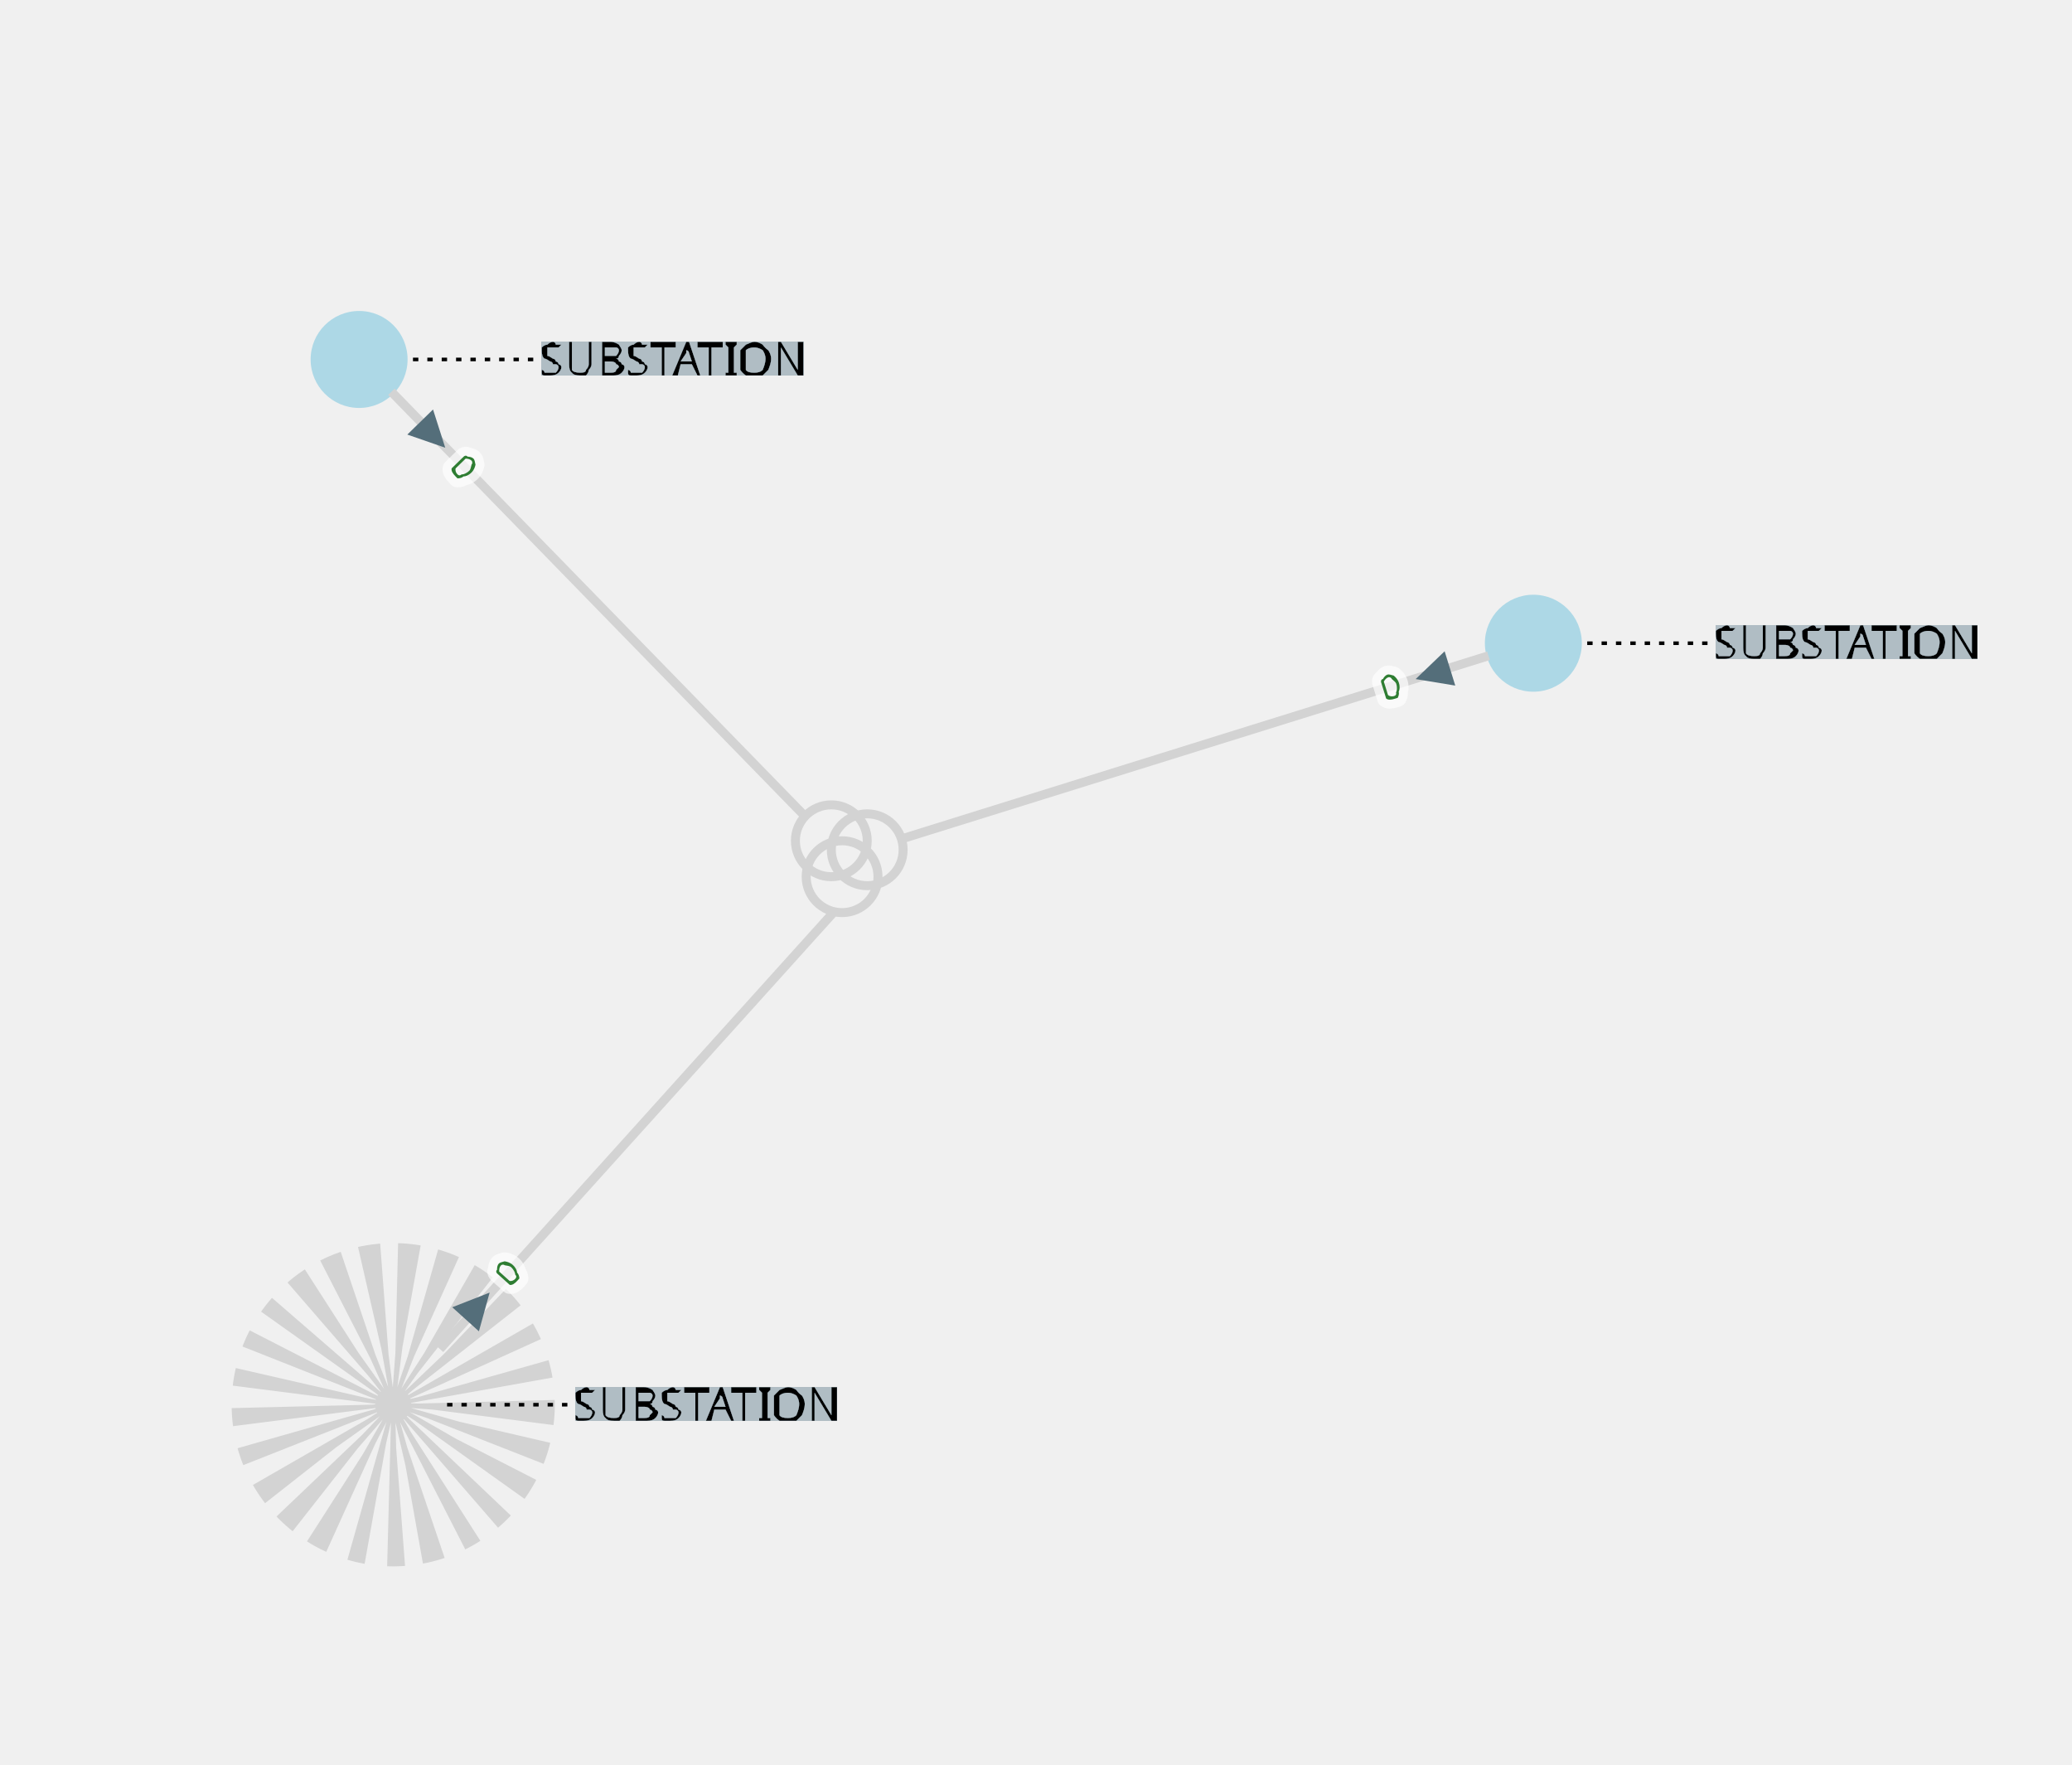
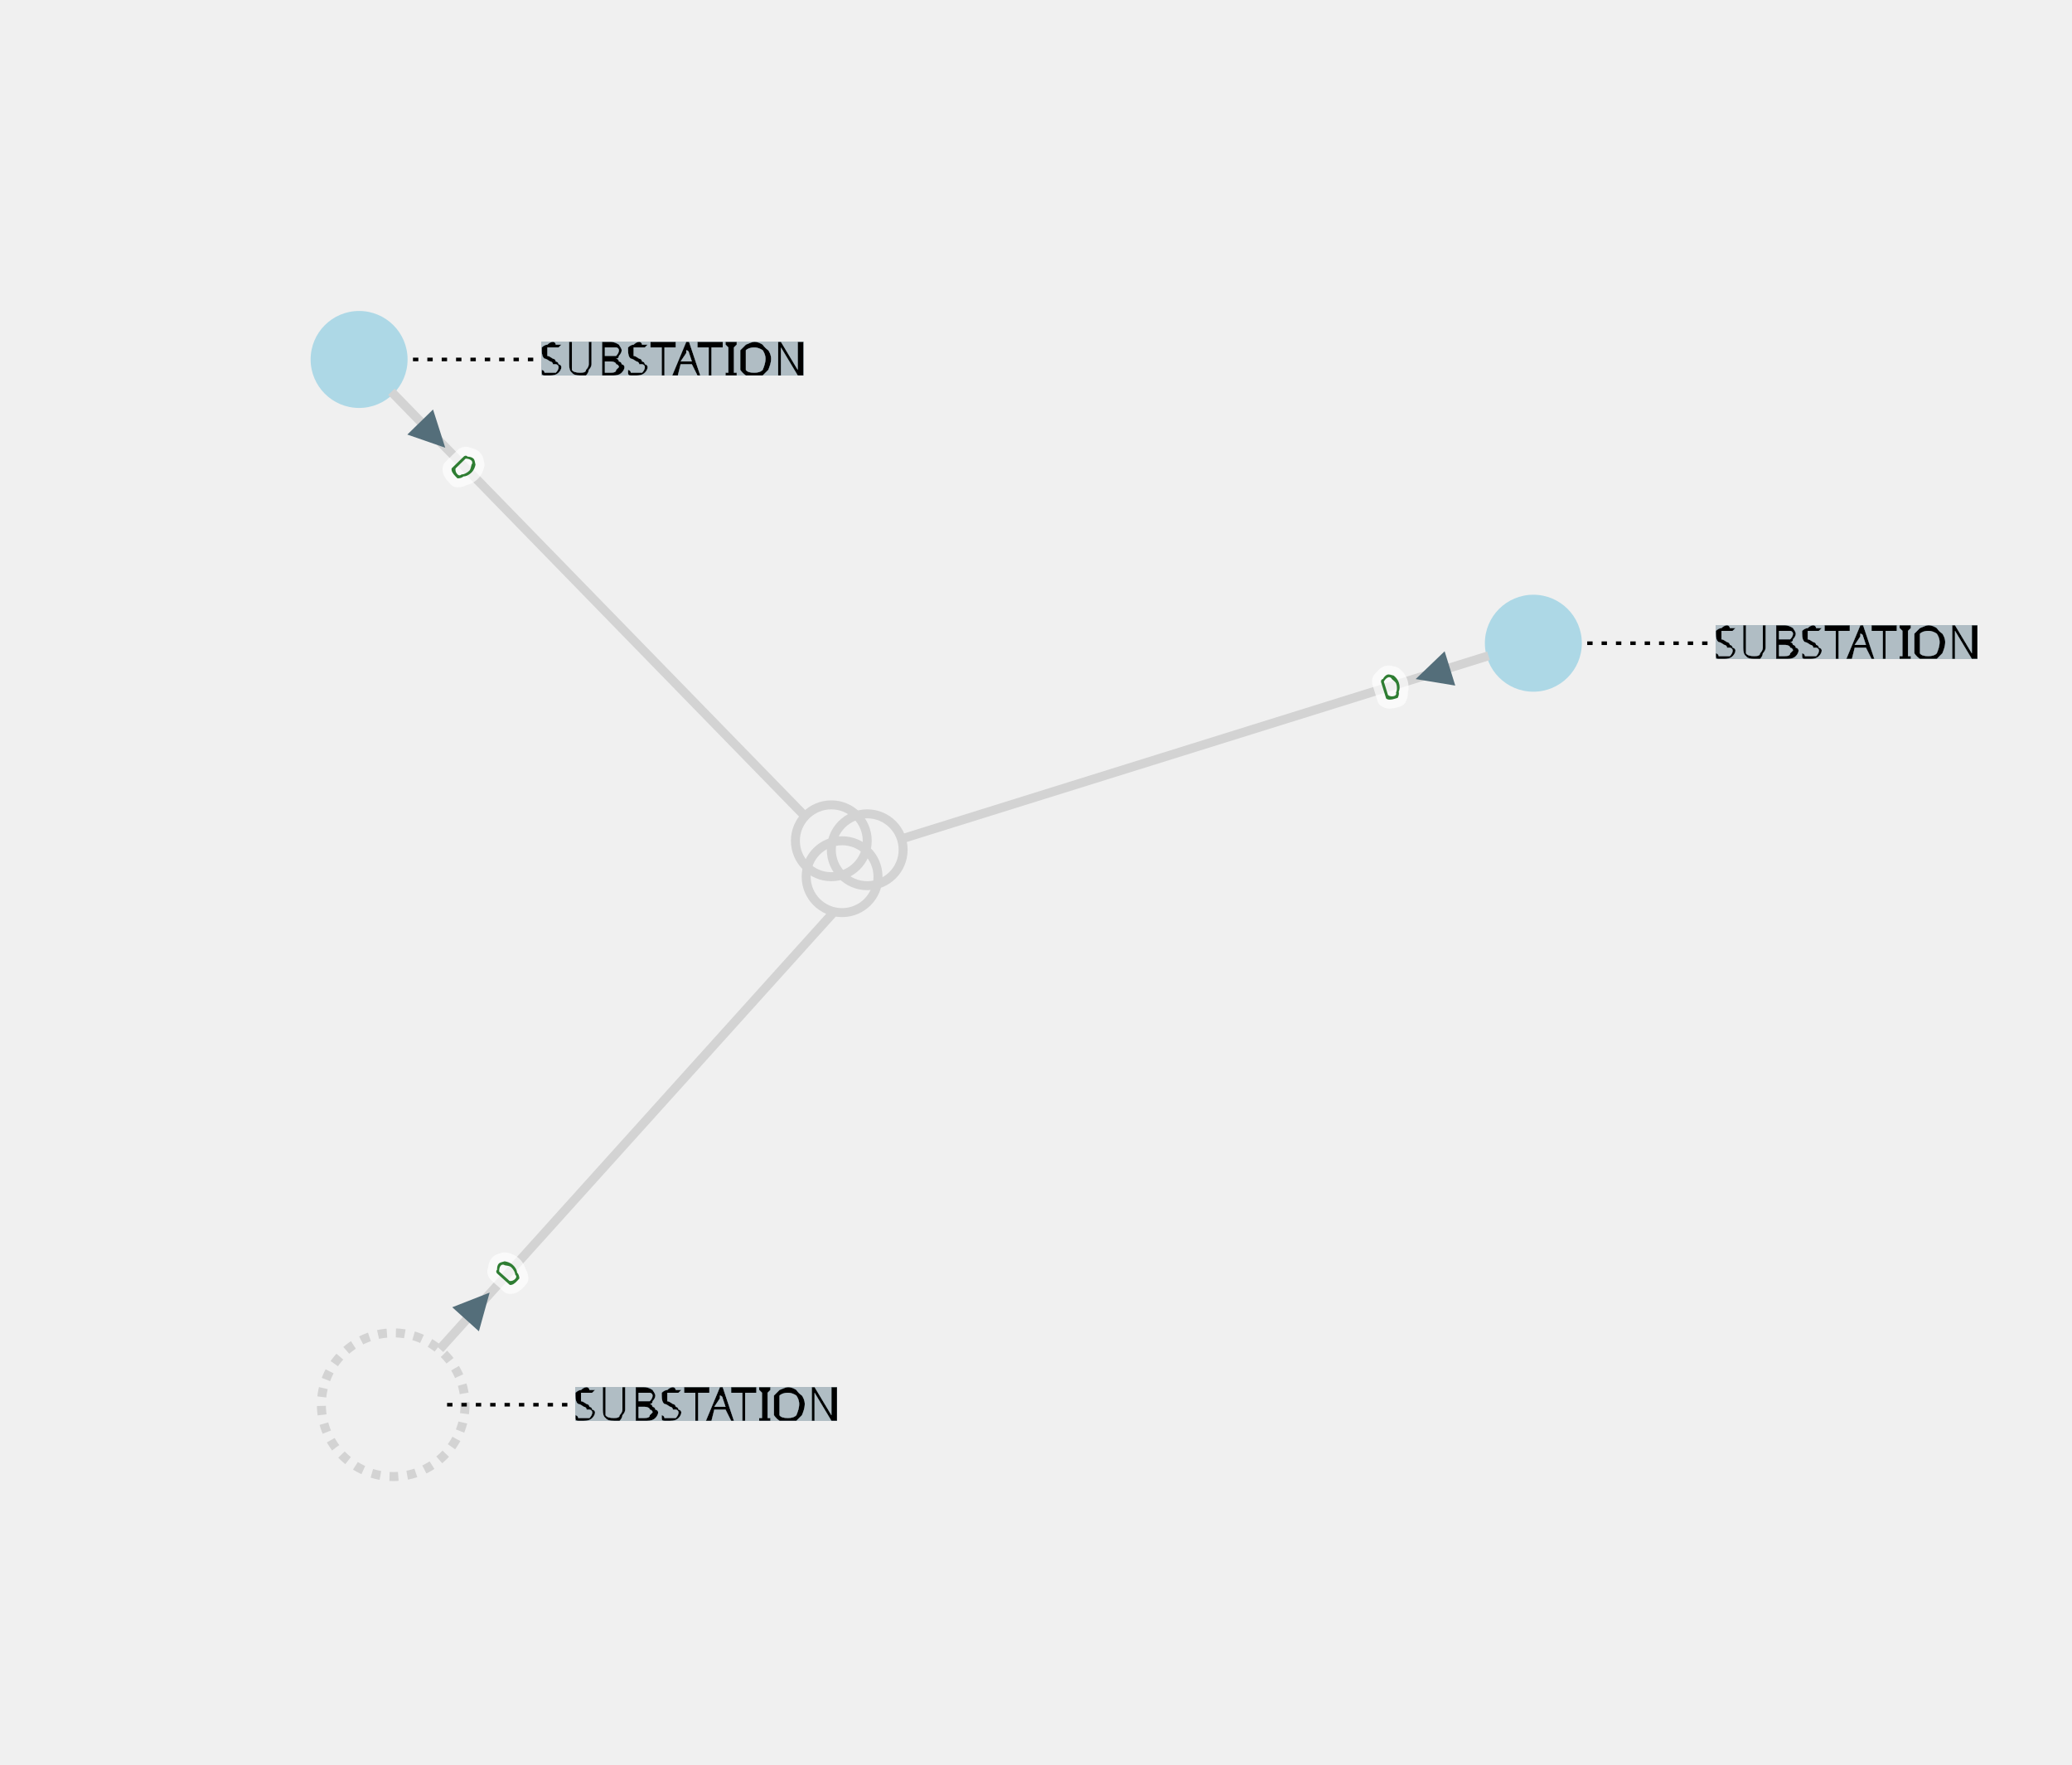
<svg xmlns="http://www.w3.org/2000/svg" width="800.00" height="680.96" viewBox="-3.99 -4.23 11.54 9.82">
  <style>
.nad-branch-edges polyline, .nad-branch-edges path {stroke: var(--nad-vl-color, lightgrey); stroke-width: 0.05; fill: none}
.nad-branch-edges circle {stroke: var(--nad-vl-color, lightgrey); stroke-width: 0.05; fill: none}
.nad-3wt-edges polyline {stroke: var(--nad-vl-color, lightgrey); stroke-width: 0.05; fill: none}
.nad-text-edges {stroke: black; stroke-width: 0.02; stroke-dasharray: .03,.05}
.nad-branch-edges .nad-disconnected polyline {stroke-dasharray: .1,.1}
.nad-vl-nodes circle, .nad-vl-nodes path {fill: var(--nad-vl-color, lightblue)}
- .nad-vl-nodes circle.nad-unknown-busnode {stroke: lightgrey; stroke-dasharray: .05,.05; fill: none}
+ .nad-vl-nodes circle.nad-unknown-busnode {stroke: lightgrey; stroke-width: 0.05; stroke-dasharray: .05,.05; fill: none}
.nad-hvdc-edge polyline.nad-hvdc {stroke: grey; stroke-width: 0.2}
.nad-3wt-nodes circle {stroke: var(--nad-vl-color, lightgrey); stroke-width: 0.05; fill: none}
.nad-state-out .nad-arrow-in {visibility: hidden}
.nad-state-in .nad-arrow-out {visibility: hidden}
.nad-active path {stroke: none; fill: #546e7a}
.nad-active {visibility: visible}
.nad-reactive {visibility: hidden}
.nad-reactive path {stroke: none; fill: #0277bd}
.nad-text-background {flood-color: #90a4aeaa}
.nad-text-nodes {font: 0.25px "Verdana"; fill: black}
.nad-edge-infos text {font: 0.2px "Verdana"; dominant-baseline:middle; stroke: #FFFFFFAA; stroke-width: 0.1; stroke-linejoin:round; paint-order: stroke}
.nad-edge-infos .nad-state-in text {fill: #b71c1c}
.nad-edge-infos .nad-state-out text {fill: #2e7d32}
.nad-vl0to30 {--nad-vl-color: #AFB42B}
.nad-vl30to50 {--nad-vl-color: #EF9A9A}
.nad-vl50to70 {--nad-vl-color: #9C27B0}
.nad-vl70to120 {--nad-vl-color: #E65100}
.nad-vl120to180 {--nad-vl-color: #00ACC1}
.nad-vl180to300 {--nad-vl-color: #2E7D32}
.nad-vl300to500 {--nad-vl-color: #D32F2F}
.nad-branch-edges .nad-overload polyline, .nad-branch-edges .nad-overload path {animation: line-blink 3s infinite}
.nad-vl-nodes .nad-overvoltage {animation: node-over-blink 3s infinite}
.nad-vl-nodes .nad-undervoltage {animation: node-under-blink 3s infinite}

@keyframes line-blink {
  0%, 80%, 100% {stroke: var(--nad-vl-color, black); stroke-width: 0.05}
  40% {stroke: #FFEB3B; stroke-width: 0.15}
}
@keyframes node-over-blink {
  0%, 80%, 100% {stroke: white; stroke-width: 0}
  40% {stroke: #ff5722; stroke-width: 0.15}
}
@keyframes node-under-blink {
  0%, 80%, 100% {stroke: white; stroke-width: 0}
  40% {stroke: #00BCD4; stroke-width: 0.15}
}
</style>
  <defs>
    <filter id="textBgFilter" x="0" y="0" width="1" height="1">
      <feFlood class="nad-text-background" />
      <feComposite in="SourceGraphic" operator="over" />
    </filter>
  </defs>
  <g class="nad-vl-nodes">
    <g transform="translate(-1.99,-2.23)" id="0" class="nad-vl120to180">
      <circle r="0.27" id="1" />
    </g>
    <g transform="translate(-1.80,3.59)" id="2" class="nad-vl30to50">
      <circle class="nad-unknown-busnode" r="0.40" />
    </g>
    <g transform="translate(4.55,-0.65)" id="3" class="nad-vl0to30">
      <circle r="0.27" id="4" />
    </g>
  </g>
  <g class="nad-branch-edges" />
  <g class="nad-3wt-edges">
    <g id="6" class="nad-vl120to180">
      <polyline points="-1.81,-2.05 0.49,0.31" />
      <g class="nad-edge-infos" transform="translate(-1.58,-1.81)">
        <g class="nad-active nad-state-out">
          <g transform="rotate(135.72)">
            <path class="nad-arrow-in" d="M-0.1 -0.1 H0.1 L0 0.1z" />
            <path class="nad-arrow-out" d="M-0.1 0.1 H0.1 L0 -0.1z" />
          </g>
          <text transform="rotate(45.72)" x="0.19">0</text>
        </g>
        <g class="nad-reactive nad-state-out">
          <g transform="rotate(135.72)">
            <path class="nad-arrow-in" d="M-0.1 -0.1 H0.1 L0 0.1z" />
            <path class="nad-arrow-out" d="M-0.1 0.1 H0.1 L0 -0.1z" />
          </g>
          <text transform="rotate(45.72)" x="0.19">0</text>
        </g>
      </g>
    </g>
    <g id="7" class="nad-disconnected nad-vl30to50">
      <polyline points="-1.54,3.28 0.66,0.84" />
      <g class="nad-edge-infos" transform="translate(-1.33,3.04)">
        <g class="nad-active nad-state-out">
          <g transform="rotate(42.05)">
            <path class="nad-arrow-in" d="M-0.1 -0.1 H0.1 L0 0.1z" />
            <path class="nad-arrow-out" d="M-0.1 0.1 H0.1 L0 -0.1z" />
          </g>
          <text transform="rotate(-47.95)" x="0.19">0</text>
        </g>
        <g class="nad-reactive nad-state-out">
          <g transform="rotate(42.05)">
            <path class="nad-arrow-in" d="M-0.1 -0.1 H0.1 L0 0.1z" />
            <path class="nad-arrow-out" d="M-0.1 0.1 H0.1 L0 -0.1z" />
          </g>
          <text transform="rotate(-47.95)" x="0.19">0</text>
        </g>
      </g>
    </g>
    <g id="8" class="nad-vl0to30">
      <polyline points="4.30,-0.58 1.03,0.44" />
      <g class="nad-edge-infos" transform="translate(3.99,-0.48)">
        <g class="nad-active nad-state-out">
          <g transform="rotate(-107.23)">
            <path class="nad-arrow-in" d="M-0.1 -0.1 H0.1 L0 0.1z" />
            <path class="nad-arrow-out" d="M-0.1 0.1 H0.1 L0 -0.1z" />
          </g>
          <text transform="rotate(-17.23)" x="-0.19" style="text-anchor:end">0</text>
        </g>
        <g class="nad-reactive nad-state-out">
          <g transform="rotate(-107.23)">
            <path class="nad-arrow-in" d="M-0.1 -0.1 H0.1 L0 0.1z" />
            <path class="nad-arrow-out" d="M-0.1 0.1 H0.1 L0 -0.1z" />
          </g>
          <text transform="rotate(-17.23)" x="-0.19" style="text-anchor:end">0</text>
        </g>
      </g>
    </g>
  </g>
  <g class="nad-3wt-nodes">
    <g>
      <circle class="nad-vl120to180" cx="0.64" cy="0.45" r="0.20" />
      <circle class="nad-disconnected nad-vl30to50" cx="0.70" cy="0.65" r="0.20" />
      <circle class="nad-vl0to30" cx="0.84" cy="0.50" r="0.20" />
    </g>
  </g>
  <g class="nad-text-edges">
    <polyline id="0_edge" points="-1.69,-2.23 -0.99,-2.23" />
    <polyline id="2_edge" points="-1.50,3.59 -0.80,3.59" />
    <polyline id="3_edge" points="4.85,-0.65 5.55,-0.65" />
  </g>
  <g class="nad-text-nodes">
    <text filter="url(#textBgFilter)" y="-2.23" style="dominant-baseline:middle" x="-0.99">SUBSTATION</text>
    <text filter="url(#textBgFilter)" y="3.59" style="dominant-baseline:middle" x="-0.80">SUBSTATION</text>
    <text filter="url(#textBgFilter)" y="-0.65" style="dominant-baseline:middle" x="5.55">SUBSTATION</text>
  </g>
</svg>
